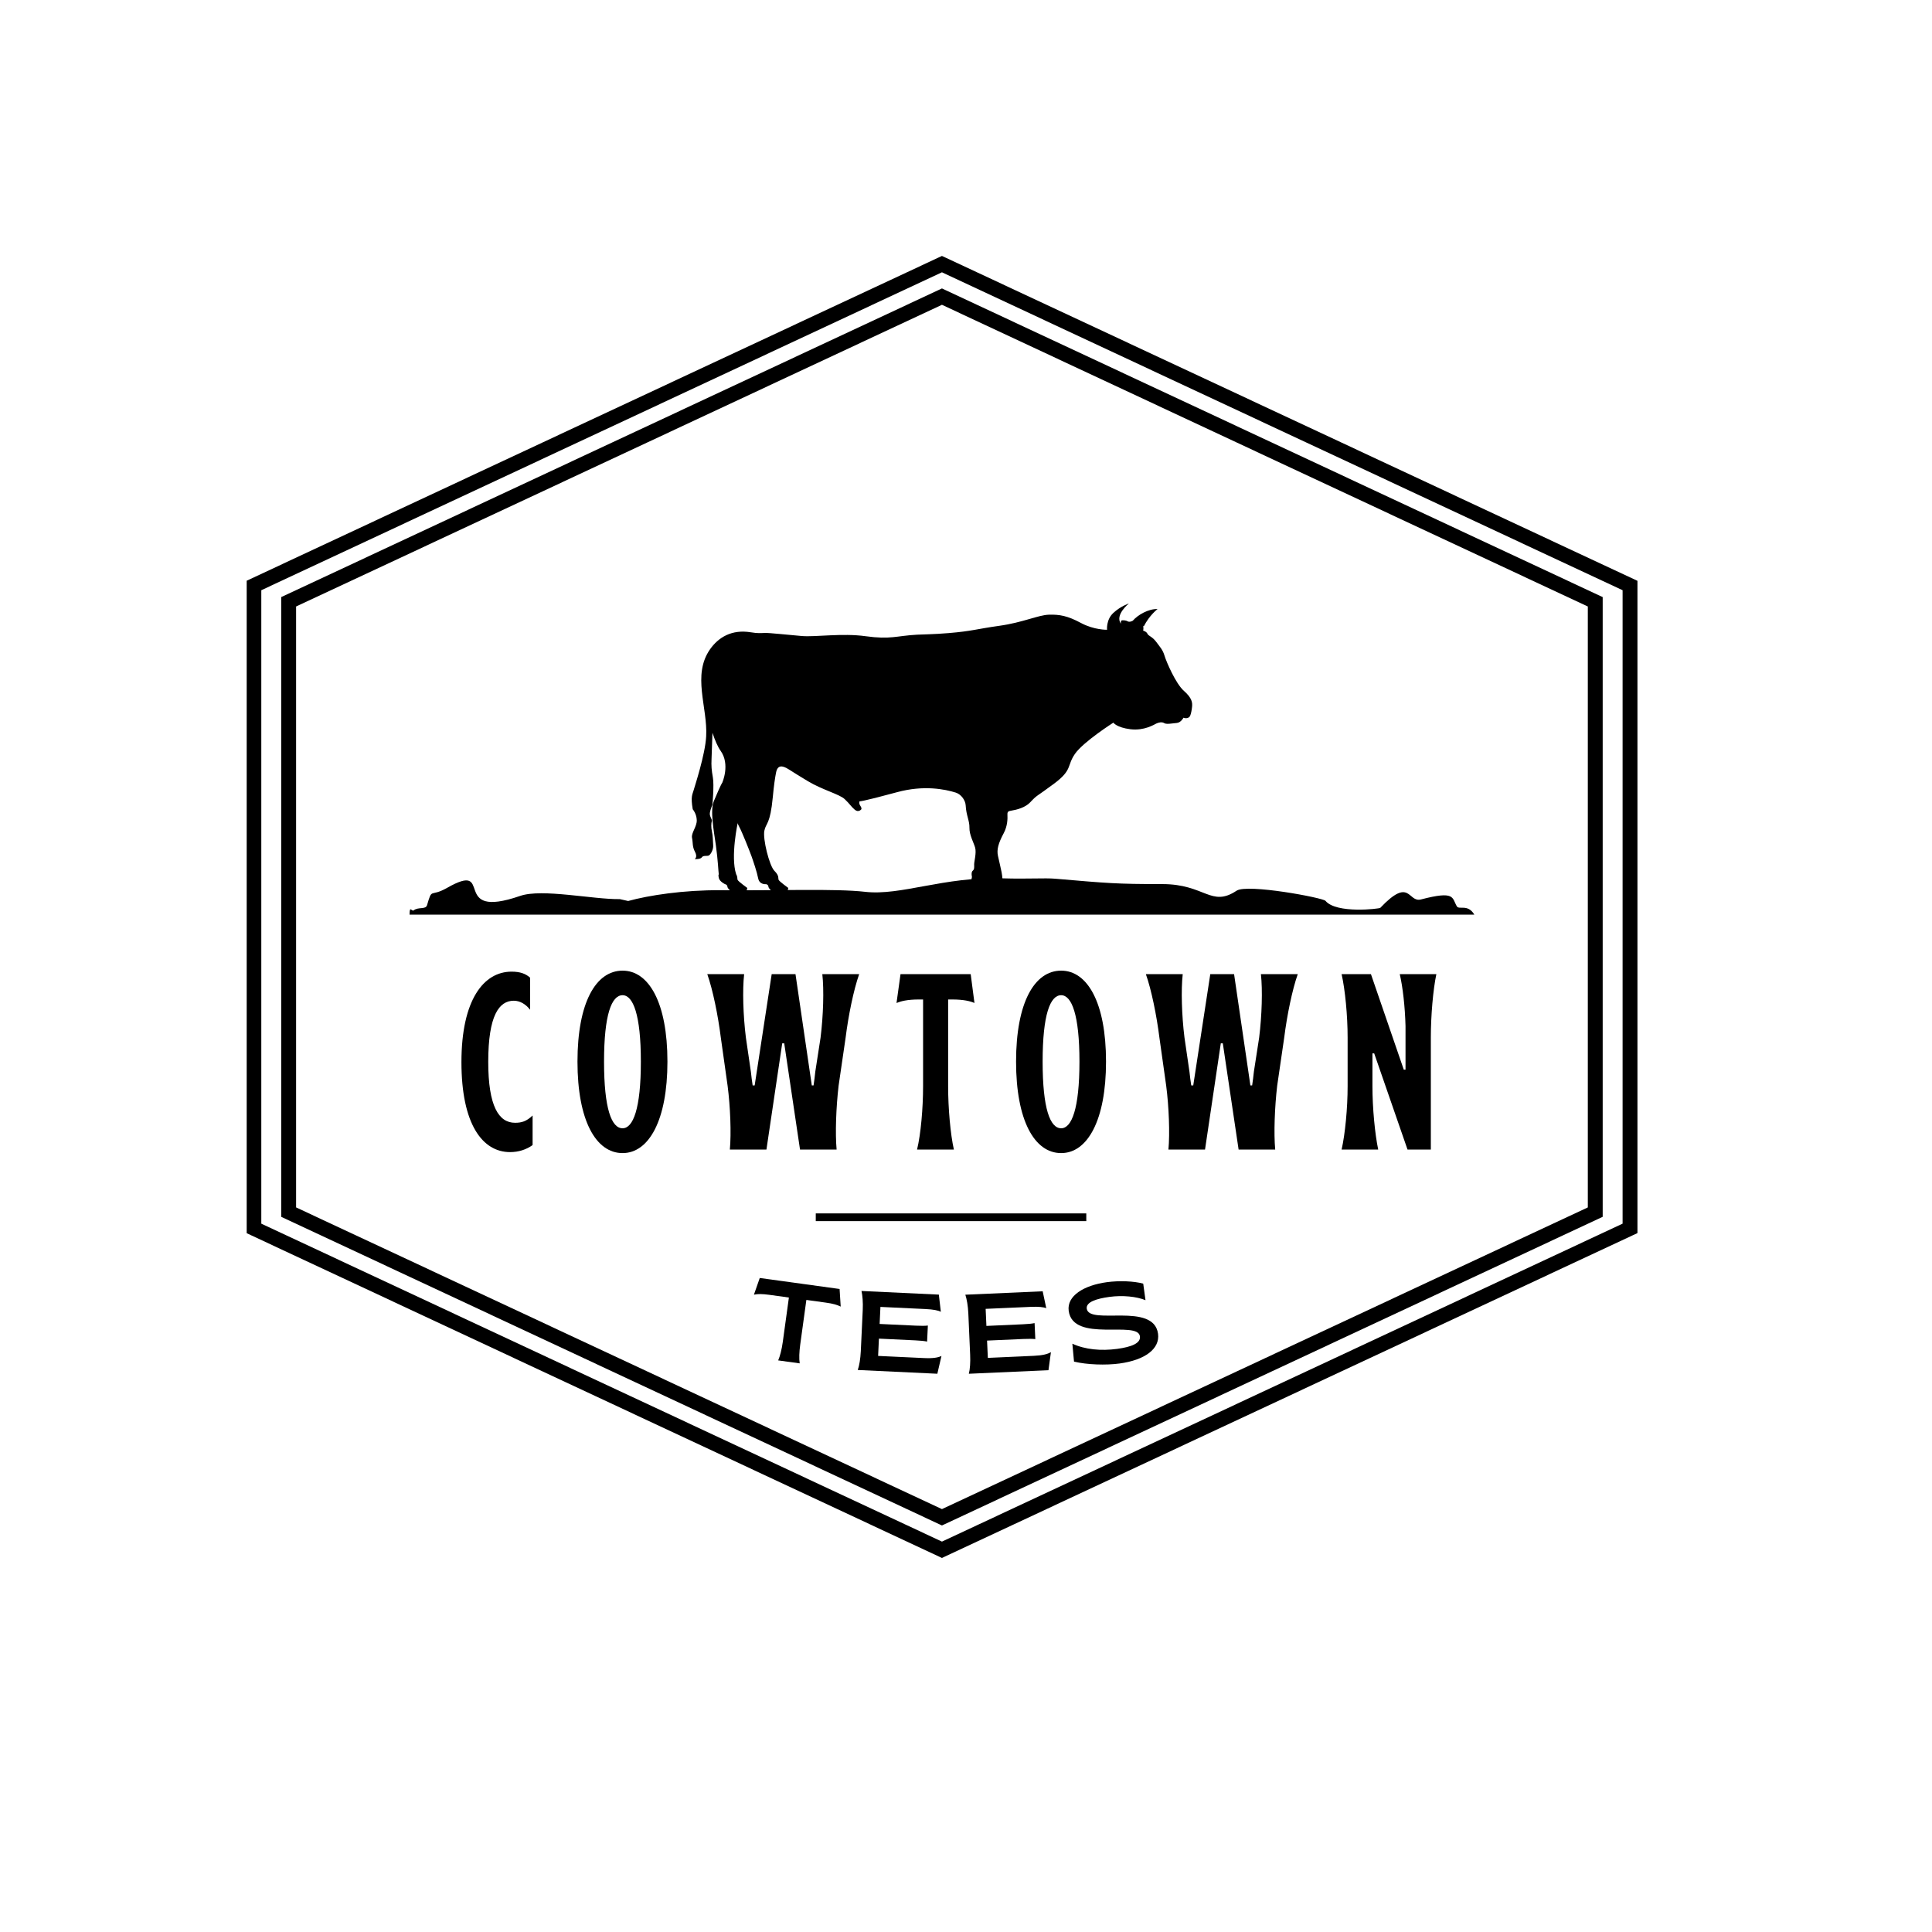
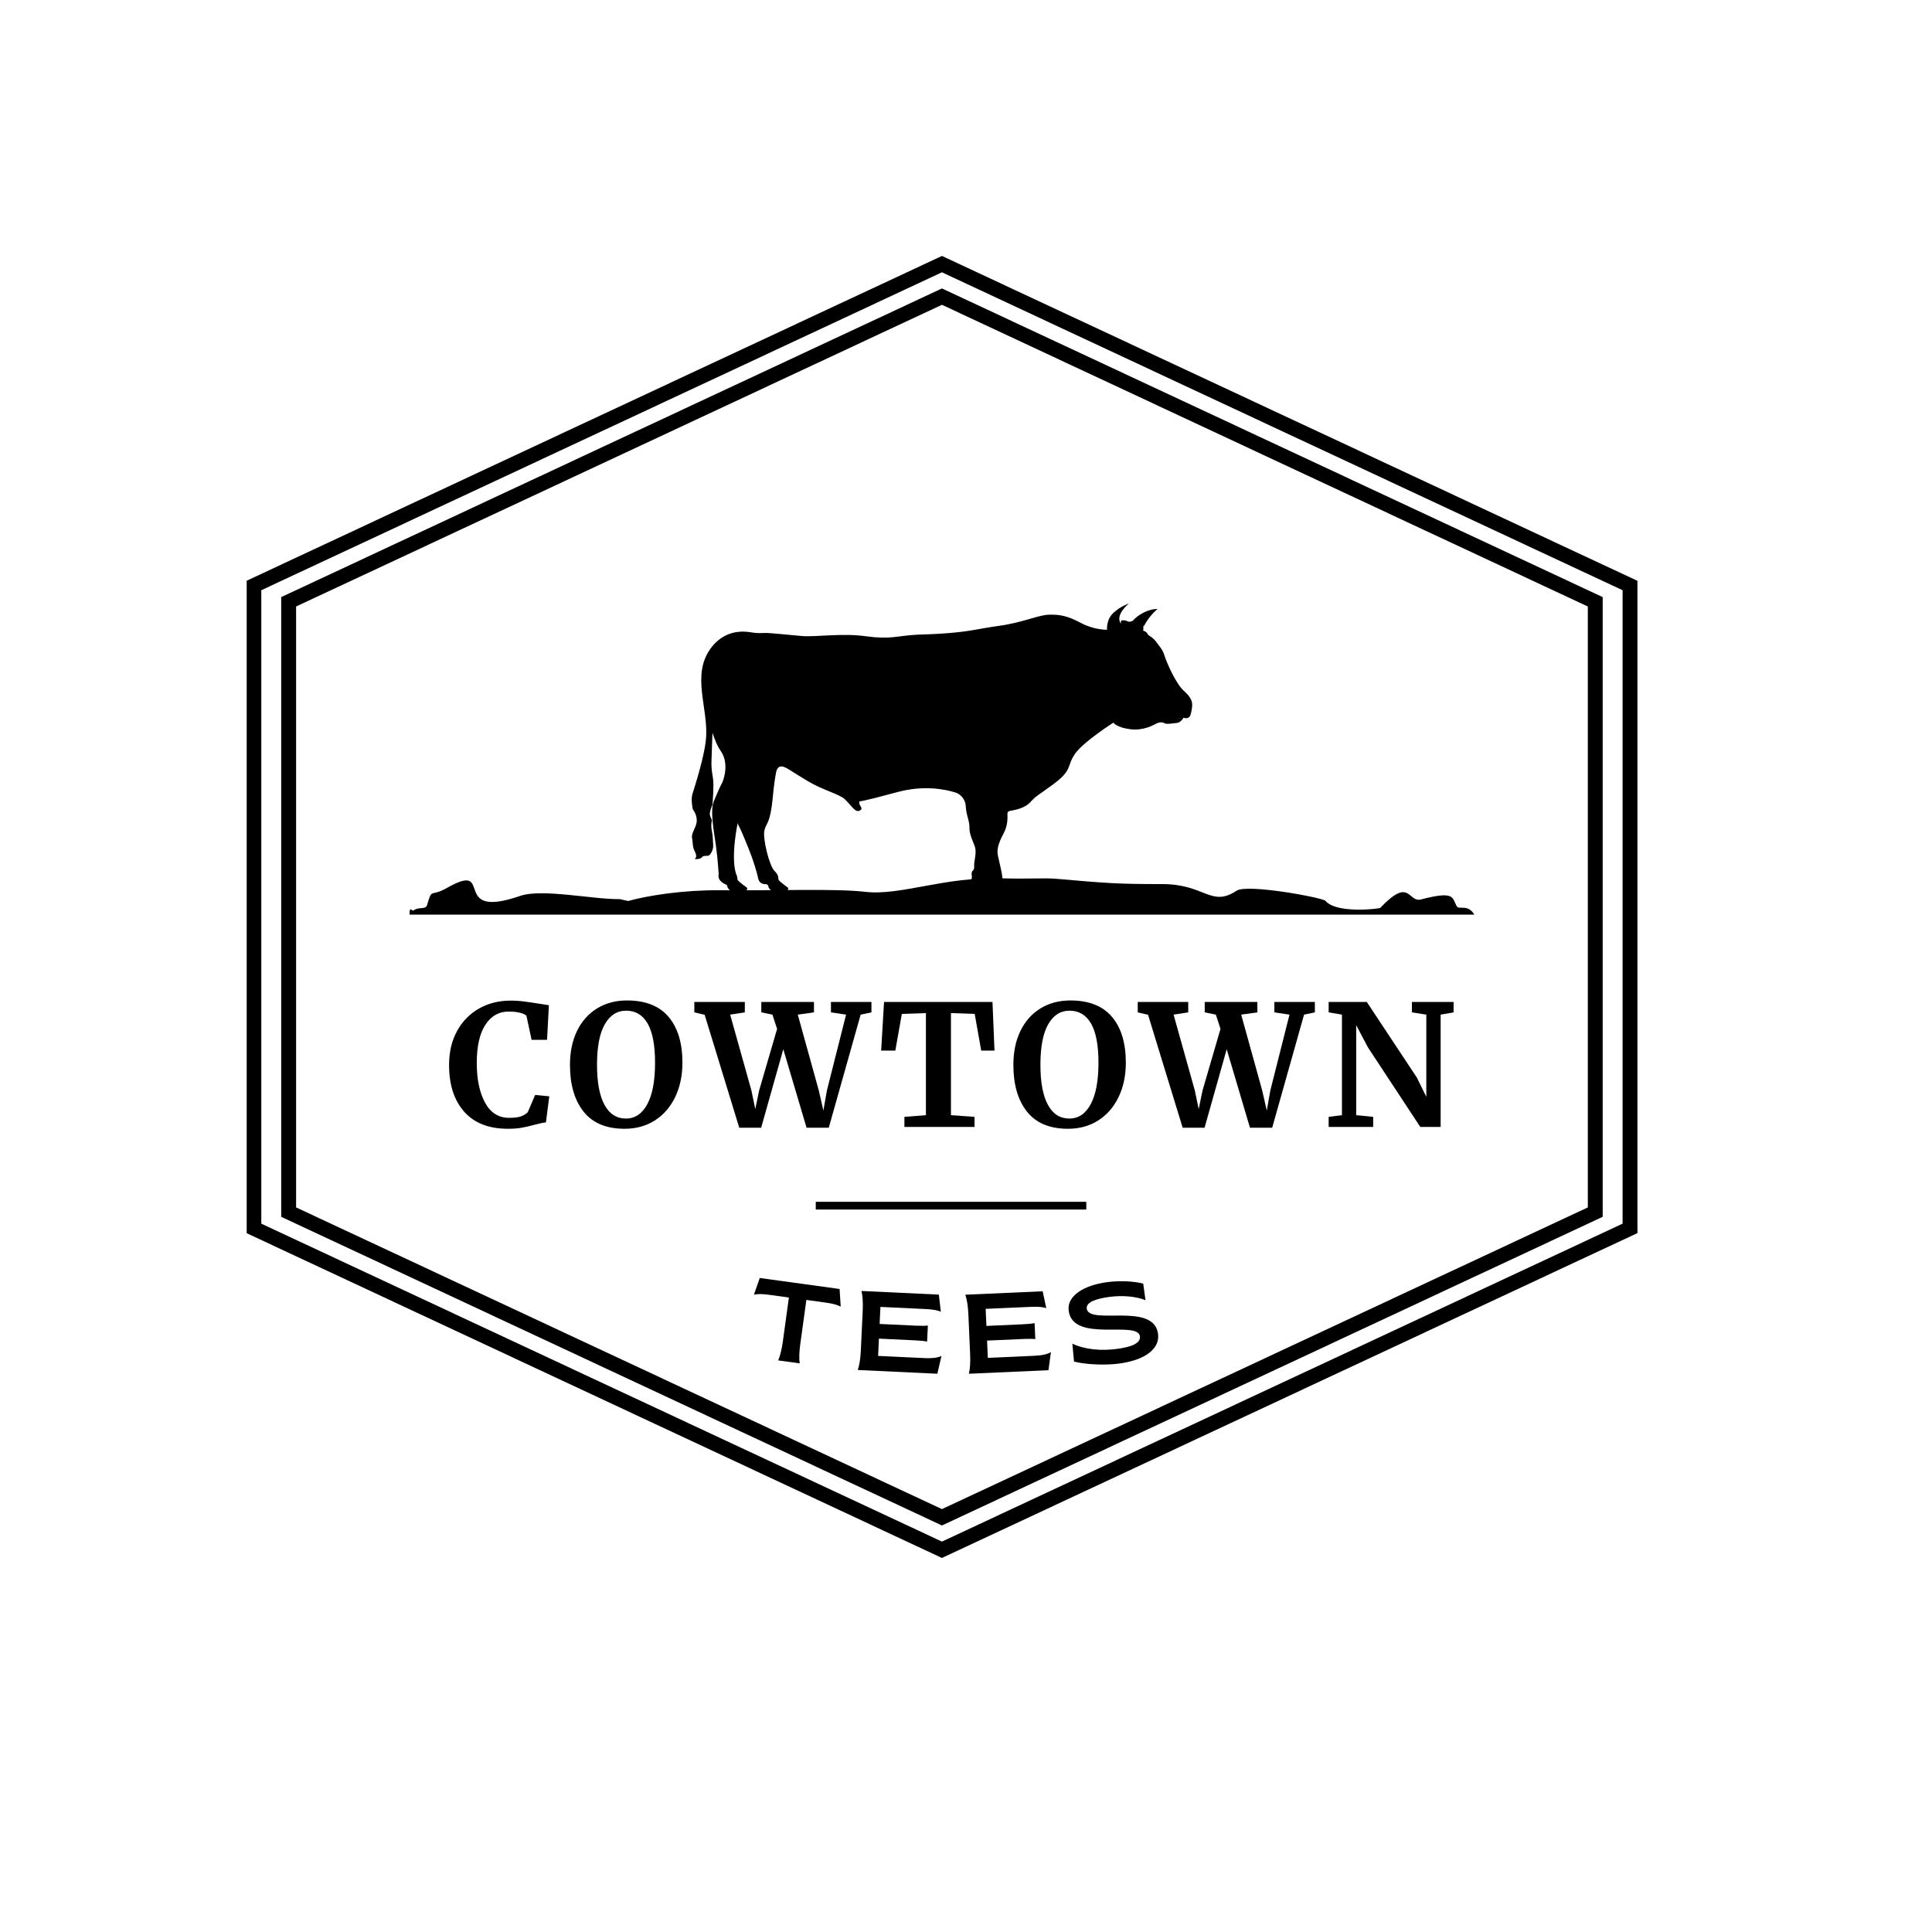
<svg xmlns="http://www.w3.org/2000/svg" width="500" zoomAndPan="magnify" viewBox="0 0 375 375" height="500" preserveAspectRatio="xMidYMid meet" version="1.0">
  <defs>
    <g />
    <clipPath id="id1">
      <path d="M 47.883 49.66 L 317.828 49.66 L 317.828 302.41 L 47.883 302.41 Z M 47.883 49.66 " clip-rule="nonzero" />
    </clipPath>
  </defs>
  <g clip-path="url(#id1)">
    <path fill="#000000" d="M 183.441 56.27 L 310.246 115.504 L 311.082 115.891 L 311.082 236.184 L 310.246 236.574 L 183.441 295.809 L 182.832 296.09 L 182.223 295.809 L 118.82 266.191 L 55.422 236.574 L 54.582 236.184 L 54.582 115.891 L 55.422 115.504 L 118.82 85.887 L 182.223 56.27 L 182.832 55.984 Z M 245.625 88.496 L 182.832 59.16 L 120.043 88.496 L 57.473 117.719 L 57.473 234.359 L 120.043 263.586 L 182.832 292.918 L 245.625 263.586 L 308.195 234.359 L 308.195 117.719 Z M 183.441 49.961 L 250.219 81.152 L 317 112.352 L 317.836 112.742 L 317.836 239.336 L 317 239.73 L 250.219 270.922 L 183.441 302.113 L 182.832 302.402 L 182.223 302.113 L 48.668 239.73 L 47.828 239.336 L 47.828 112.742 L 48.668 112.352 L 115.445 81.152 L 182.223 49.961 L 182.832 49.68 Z M 249 83.762 L 182.832 52.852 L 116.664 83.762 L 50.719 114.562 L 50.719 237.512 L 116.664 268.316 L 182.832 299.223 L 249 268.316 L 314.945 237.512 L 314.945 114.562 L 249 83.762 " fill-opacity="1" fill-rule="nonzero" />
  </g>
  <path fill="#000000" d="M 79.492 177.535 L 286.172 177.535 C 284.895 175.383 283.207 176.664 282.766 175.91 C 281.801 174.25 282.492 172.84 275.828 174.578 C 273.227 175.262 273.754 170.059 267.906 176.219 C 267.742 176.391 259.391 177.402 257.277 174.852 C 256.777 174.25 242.098 171.504 240.023 172.883 C 235.059 176.184 233.926 171.602 225.617 171.602 C 216.613 171.602 214.977 171.426 204.828 170.559 C 202.746 170.379 199.48 170.637 194.605 170.484 C 183.168 170.125 174.906 173.91 167.887 173.098 C 162.262 172.449 150.785 172.883 139.898 172.793 C 132.719 172.73 125.895 173.785 121.926 174.883 L 120.305 174.52 C 115.113 174.598 105.223 172.426 100.965 173.895 C 87.047 178.695 96.273 166.93 86.762 172.344 C 83.43 174.234 83.918 172.18 82.891 175.684 C 82.625 176.602 81.203 175.977 80.297 176.699 C 79.934 176.992 79.496 175.637 79.492 177.535 " fill-opacity="1" fill-rule="evenodd" />
  <path fill="#000000" d="M 185.527 153.848 C 183.418 153.18 179.301 152.359 174.168 153.75 C 166.719 155.773 166.84 155.52 166.84 155.52 C 166.84 155.52 166.668 155.945 166.98 156.387 C 167.297 156.832 167.191 157.07 167.191 157.07 C 167.191 157.07 166.652 157.797 165.91 157.164 C 165.168 156.531 164.977 156.074 163.949 155.105 C 162.926 154.148 159.637 153.324 156.793 151.617 C 155.453 150.812 154.113 149.98 153.082 149.324 C 151.82 148.523 150.922 148.461 150.629 149.969 C 150.43 150.977 150.207 152.48 150.004 154.68 C 149.496 160.117 148.676 159.676 148.359 161.254 C 148.043 162.836 149.309 168.02 150.316 169.031 C 151.328 170.039 150.98 170.484 151.141 170.797 C 151.297 171.113 153 172.344 153 172.344 C 153 172.344 153 172.914 152.609 172.977 L 152.449 172.977 C 152.258 172.957 151.914 172.961 151.543 172.977 C 150.809 173.004 149.969 173.074 149.969 173.074 C 149.969 173.074 149.18 172.508 149.148 172.098 C 149.117 171.684 148.703 171.621 148.703 171.621 C 148.703 171.621 147.41 171.777 147.16 170.484 C 146.906 169.188 146.211 167.164 145.863 166.184 C 145.516 165.203 144 161.414 143.523 160.559 C 143.051 159.707 143.207 159.645 143.207 159.645 C 143.207 159.645 141.758 166.238 142.887 169.688 C 143.223 170.254 143.055 170.562 143.176 170.797 C 143.332 171.113 145.039 172.344 145.039 172.344 C 145.039 172.344 145.039 173.039 144.5 172.98 C 143.965 172.914 142.008 173.074 142.008 173.074 C 142.008 173.074 141.215 172.508 141.188 172.098 C 141.152 171.684 140.742 171.621 140.742 171.621 C 140.742 171.621 139.66 171.129 139.516 170.387 C 139.367 169.645 139.523 169.887 139.508 169.645 C 139.449 169.324 139.348 166.906 138.957 164.125 C 138.508 160.957 137.809 157.301 138.562 155.488 C 139.984 152.09 140.188 151.926 140.188 151.926 C 140.188 151.926 141.77 148.383 139.871 145.73 C 139.312 144.953 138.773 143.688 138.289 142.234 C 138.234 143.992 138.152 146.516 138.109 147.34 C 138.047 148.645 138.109 149.426 138.371 150.926 C 138.637 152.43 138.277 156.215 138.277 156.215 C 138.277 156.215 137.898 157.047 137.785 157.766 C 137.672 158.484 138.281 159 138.16 159.398 C 138.039 159.793 138 160.555 138.195 161.438 C 138.391 162.32 138.355 163.164 138.426 164.051 C 138.492 164.934 137.934 165.844 137.609 166.039 C 137.281 166.234 136.5 165.973 136.234 166.398 C 135.973 166.824 134.836 166.758 134.836 166.758 C 134.836 166.758 135.453 166.398 134.902 165.352 C 134.344 164.309 134.523 163.594 134.324 162.629 C 134.129 161.668 135.273 160.477 135.242 159.203 C 135.207 157.93 134.461 157.078 134.461 157.078 C 134.035 154.598 134.395 154.242 134.621 153.426 C 134.848 152.609 136.871 146.504 137.066 142.949 C 137.383 137.27 134.277 131.039 137.844 125.988 C 139.438 123.742 141.992 122.117 145.719 122.727 C 147.105 122.953 147.613 122.883 148.465 122.855 C 149.316 122.82 153.016 123.23 155.652 123.453 C 158.293 123.672 163.457 122.855 167.977 123.484 C 172.887 124.168 174.012 123.406 178.02 123.191 C 179.281 123.125 181.164 123.129 184.121 122.883 C 188.703 122.504 189.492 122.094 194.012 121.461 C 198.527 120.832 201.531 119.375 203.586 119.312 C 205.637 119.25 207.199 119.516 209.793 120.91 C 212.383 122.301 214.879 122.238 214.879 122.238 C 214.879 122.238 214.676 120.277 216.098 118.969 C 217.516 117.652 219.117 117.133 219.117 117.133 C 219.117 117.133 216.316 119.375 217.582 121.082 C 217.523 120.871 217.504 120.406 217.836 120.398 C 218.141 120.391 218.578 120.414 218.84 120.582 C 219.27 120.852 219.879 120.473 219.879 120.473 C 220.863 119.34 222.914 118.156 224.691 118.215 C 224.691 118.215 223.129 119.367 221.988 121.613 C 221.988 121.613 221.934 121.492 221.84 121.445 C 221.84 121.445 221.973 121.715 221.93 122.074 C 221.887 122.426 221.887 122.41 221.887 122.41 C 221.887 122.41 222.527 122.57 222.719 123.012 C 222.906 123.453 223.652 123.547 224.41 124.574 C 225.168 125.605 225.691 126.109 226.035 127.277 C 226.387 128.449 228.215 132.715 229.801 134.102 C 231.375 135.492 231.473 136.379 231.375 137.23 C 231.316 137.789 231.199 138.461 231.016 138.914 C 230.832 139.363 230.273 139.523 229.715 139.305 C 229.715 139.305 229.23 140.262 228.406 140.328 C 227.586 140.391 226.418 140.645 225.973 140.359 C 225.531 140.074 224.867 140.234 224.441 140.438 C 224.016 140.645 222.074 141.875 219.402 141.543 C 216.73 141.211 216.102 140.266 216.102 140.266 C 216.102 140.266 210.258 143.992 208.645 146.332 C 207.035 148.672 208.203 149.414 204.602 152.102 C 201 154.789 201.406 154.188 199.953 155.738 C 198.992 156.762 197.336 157.176 196.328 157.34 C 195.746 157.434 195.508 157.504 195.543 158.129 C 195.59 158.949 195.543 160.359 194.836 161.688 C 193.762 163.707 193.445 164.906 193.699 166.105 C 194.281 168.863 194.727 169.816 194.562 172.27 C 194.531 172.758 193.93 172.688 193.605 172.637 C 193.227 172.57 192.777 172.523 192.777 172.523 C 192.777 172.523 192.93 172.879 192.723 172.93 C 191.926 173.117 191.23 172.867 190.617 172.949 L 189.535 172.977 C 189.371 172.949 189.344 173.023 188.992 172.793 C 188.148 172.242 188.656 170.211 188.656 170.215 C 188.656 170.215 188.438 169.316 188.797 169.016 C 189.168 168.715 189.082 168.285 189.082 167.75 C 189.082 167.215 189.555 165.539 189.273 164.527 C 188.988 163.516 188.137 162.062 188.168 160.672 C 188.199 159.277 187.535 158.27 187.441 156.34 C 187.391 155.32 186.539 154.164 185.527 153.848 " fill-opacity="1" fill-rule="evenodd" />
  <g fill="#000000" fill-opacity="1">
    <g transform="translate(144.2453, 263.1161)">
      <g>
        <path d="M 6.801 0.938 L 10.977 1.512 C 10.832 0.605 10.883 -0.715 11.086 -2.195 L 12.27 -10.801 L 16.031 -10.281 C 17.445 -10.09 18.25 -9.844 18.934 -9.508 L 18.719 -12.926 L 3.223 -15.059 L 2.094 -11.824 C 2.867 -11.984 3.688 -11.98 5.098 -11.789 L 8.879 -11.266 L 7.695 -2.66 C 7.492 -1.184 7.16 0.102 6.801 0.938 Z M 6.801 0.938 " />
      </g>
    </g>
  </g>
  <g fill="#000000" fill-opacity="1">
    <g transform="translate(164.7152, 265.8306)">
      <g>
        <path d="M 1.773 0.082 L 17.223 0.812 L 18.023 -2.641 C 17.371 -2.32 16.375 -2.148 14.645 -2.23 L 5.727 -2.648 L 5.883 -6.004 L 12.941 -5.668 C 13.992 -5.621 14.711 -5.543 15.234 -5.43 L 15.383 -8.543 C 14.852 -8.477 14.125 -8.469 13.074 -8.52 L 6.02 -8.852 L 6.176 -12.16 L 14.941 -11.746 C 16.453 -11.676 17.41 -11.477 17.902 -11.211 L 17.512 -14.547 L 2.5 -15.254 C 2.699 -14.391 2.812 -13.043 2.742 -11.555 L 2.367 -3.578 C 2.293 -2.086 2.078 -0.758 1.773 0.082 Z M 1.773 0.082 " />
      </g>
    </g>
  </g>
  <g fill="#000000" fill-opacity="1">
    <g transform="translate(186.2783, 266.7234)">
      <g>
        <path d="M 1.773 -0.078 L 17.227 -0.766 L 17.707 -4.277 C 17.086 -3.898 16.109 -3.637 14.379 -3.559 L 5.461 -3.164 L 5.309 -6.516 L 12.367 -6.828 C 13.418 -6.875 14.145 -6.863 14.676 -6.801 L 14.535 -9.91 C 14.016 -9.801 13.293 -9.727 12.242 -9.68 L 5.184 -9.363 L 5.035 -12.676 L 13.805 -13.062 C 15.316 -13.129 16.285 -13.02 16.801 -12.801 L 16.105 -16.086 L 1.094 -15.422 C 1.375 -14.574 1.609 -13.246 1.676 -11.758 L 2.027 -3.777 C 2.094 -2.289 2 -0.945 1.773 -0.078 Z M 1.773 -0.078 " />
      </g>
    </g>
  </g>
  <g fill="#000000" fill-opacity="1">
    <g transform="translate(207.8289, 265.6353)">
      <g>
        <path d="M 9.477 -0.98 C 14.43 -1.656 17.344 -3.844 16.945 -6.758 C 16.102 -12.977 3.559 -8.324 3.109 -11.625 C 2.934 -12.93 5.059 -13.574 7.516 -13.91 C 10.078 -14.258 12.773 -13.984 14.512 -13.27 L 14.07 -16.484 C 12.258 -16.969 9.473 -17.098 6.992 -16.762 C 2.582 -16.16 -0.797 -14.129 -0.395 -11.191 C 0.461 -4.91 12.996 -9.43 13.43 -6.258 C 13.613 -4.91 11.781 -4.195 9.023 -3.82 C 5.891 -3.395 2.797 -3.68 0.316 -4.824 L 0.637 -1.348 C 3.133 -0.738 6.844 -0.621 9.477 -0.98 Z M 9.477 -0.98 " />
      </g>
    </g>
  </g>
  <g fill="#000000" fill-opacity="1">
-     <g transform="translate(88.63884, 223.1351)">
+     <g transform="translate(86.21202, 218.7351)">
      <g>
-         <path d="M 10.363 0.488 C 12.016 0.488 13.523 0 14.738 -0.875 L 14.738 -6.617 C 13.523 -5.449 12.551 -5.203 11.336 -5.203 C 8.172 -5.203 6.129 -8.414 6.129 -17.027 C 6.129 -26.023 8.223 -28.895 11.09 -28.895 C 12.258 -28.895 13.379 -28.262 14.254 -27.145 L 14.254 -33.371 C 13.379 -34.148 12.309 -34.539 10.652 -34.539 C 5.254 -34.539 0.926 -29.09 0.926 -16.977 C 0.926 -4.914 5.012 0.488 10.363 0.488 Z M 10.363 0.488 " />
+         <path d="M 12.375 0.359 C 8.676 0.359 5.848 -0.742 3.891 -2.953 C 1.93 -5.16 0.953 -8.18 0.953 -12.016 C 0.953 -14.535 1.469 -16.734 2.5 -18.609 C 3.531 -20.492 4.945 -21.945 6.75 -22.969 C 8.562 -24 10.609 -24.516 12.891 -24.516 C 13.848 -24.516 14.77 -24.453 15.656 -24.328 C 16.551 -24.211 17.609 -24.055 18.828 -23.859 C 19.742 -23.703 20.242 -23.625 20.328 -23.625 L 19.969 -16.906 L 16.969 -16.906 L 15.969 -21.578 C 15.727 -21.816 15.312 -22.008 14.719 -22.156 C 14.133 -22.312 13.383 -22.391 12.469 -22.391 C 10.613 -22.391 9.125 -21.535 8 -19.828 C 6.883 -18.117 6.328 -15.645 6.328 -12.406 C 6.328 -9.27 6.859 -6.711 7.922 -4.734 C 8.992 -2.754 10.551 -1.766 12.594 -1.766 C 13.57 -1.766 14.328 -1.852 14.859 -2.031 C 15.398 -2.219 15.852 -2.488 16.219 -2.844 L 17.656 -6.203 L 20.406 -5.938 L 19.75 -0.875 C 19.289 -0.832 18.836 -0.75 18.391 -0.625 C 17.941 -0.508 17.664 -0.441 17.562 -0.422 C 16.688 -0.18 15.875 0.004 15.125 0.141 C 14.375 0.285 13.457 0.359 12.375 0.359 Z M 12.375 0.359 " />
      </g>
    </g>
  </g>
  <g fill="#000000" fill-opacity="1">
-     <g transform="translate(111.1618, 223.1351)">
+     <g transform="translate(109.646, 218.7351)">
      <g>
-         <path d="M 9.68 0.68 C 14.789 0.68 18.387 -5.691 18.387 -17.074 C 18.387 -28.508 14.789 -34.734 9.68 -34.734 C 4.477 -34.734 0.926 -28.508 0.926 -17.074 C 0.926 -5.691 4.477 0.68 9.68 0.68 Z M 9.68 -4.137 C 7.539 -4.137 6.082 -7.93 6.082 -17.074 C 6.082 -26.172 7.539 -29.965 9.68 -29.965 C 11.723 -29.965 13.23 -26.172 13.23 -17.074 C 13.23 -7.93 11.723 -4.137 9.68 -4.137 Z M 9.68 -4.137 " />
+         <path d="M 11.594 0.359 C 8.039 0.359 5.383 -0.75 3.625 -2.969 C 1.863 -5.188 0.984 -8.211 0.984 -12.047 C 0.984 -14.547 1.441 -16.742 2.359 -18.641 C 3.285 -20.535 4.586 -21.992 6.266 -23.016 C 7.941 -24.035 9.867 -24.547 12.047 -24.547 C 15.641 -24.547 18.332 -23.484 20.125 -21.359 C 21.914 -19.242 22.812 -16.281 22.812 -12.469 C 22.812 -9.945 22.336 -7.711 21.391 -5.766 C 20.441 -3.816 19.117 -2.305 17.422 -1.234 C 15.734 -0.172 13.789 0.359 11.594 0.359 Z M 11.906 -22.562 C 10.125 -22.562 8.734 -21.676 7.734 -19.906 C 6.734 -18.145 6.234 -15.535 6.234 -12.078 C 6.234 -8.66 6.719 -6.062 7.688 -4.281 C 8.656 -2.508 10.039 -1.625 11.844 -1.625 C 13.613 -1.625 15 -2.555 16 -4.422 C 17 -6.285 17.5 -8.969 17.5 -12.469 C 17.5 -15.863 17.02 -18.395 16.062 -20.062 C 15.102 -21.727 13.719 -22.562 11.906 -22.562 Z M 11.906 -22.562 " />
      </g>
    </g>
  </g>
  <g fill="#000000" fill-opacity="1">
-     <g transform="translate(137.2846, 223.1351)">
+     <g transform="translate(135.3645, 218.7351)">
      <g>
-         <path d="M 4.379 0 L 11.48 0 L 14.543 -20.625 L 14.934 -20.625 L 18 0 L 25.102 0 C 24.809 -3.16 25.004 -8.27 25.488 -12.406 L 26.852 -21.746 C 27.387 -26.023 28.41 -31.035 29.48 -34.051 L 22.328 -34.051 C 22.668 -31.035 22.523 -26.023 21.988 -21.746 L 20.965 -15.129 C 20.867 -14.254 20.77 -13.328 20.625 -12.453 L 20.285 -12.453 L 17.121 -34.051 L 12.5 -34.051 L 9.195 -12.453 L 8.805 -12.453 C 8.66 -13.328 8.562 -14.203 8.465 -15.078 L 7.492 -21.746 C 6.957 -26.023 6.809 -31.035 7.152 -34.051 L 0 -34.051 C 1.07 -31.035 2.09 -26.023 2.625 -21.746 L 3.941 -12.406 C 4.477 -8.27 4.668 -3.16 4.379 0 Z M 4.379 0 " />
+         <path d="M -0.594 -24.25 L 9.203 -24.25 L 9.203 -22.234 L 6.359 -21.797 L 10.484 -7.078 L 11.234 -3.453 L 11.984 -7.078 L 15.469 -19.031 L 14.562 -21.797 L 12.406 -22.234 L 12.406 -24.25 L 22.625 -24.25 L 22.625 -22.234 L 19.484 -21.797 L 23.562 -7.078 L 24.453 -3.172 L 25.141 -7.078 L 28.859 -21.797 L 25.922 -22.234 L 25.922 -24.25 L 33.781 -24.25 L 33.781 -22.234 L 31.688 -21.797 L 25.5 0.156 L 21.188 0.156 L 16.672 -15.078 L 12.375 0.156 L 8.125 0.156 L 1.406 -21.766 L -0.594 -22.234 Z M -0.594 -24.25 " />
      </g>
    </g>
  </g>
  <g fill="#000000" fill-opacity="1">
-     <g transform="translate(173.7199, 223.1351)">
+     <g transform="translate(170.515, 218.7351)">
      <g>
-         <path d="M 4.281 0 L 11.43 0 C 10.75 -3.016 10.312 -8.027 10.312 -12.309 L 10.312 -29.137 L 11.09 -29.137 C 13.379 -29.137 14.641 -28.797 15.422 -28.457 L 14.691 -34.051 L 1.07 -34.051 L 0.293 -28.457 C 1.117 -28.797 2.383 -29.137 4.621 -29.137 L 5.449 -29.137 L 5.449 -12.309 C 5.449 -8.027 5.012 -3.016 4.281 0 Z M 4.281 0 " />
+         <path d="M 9.203 -22.094 L 4.531 -21.938 L 3.266 -14.812 L 0.516 -14.812 L 1.078 -24.25 L 22.125 -24.25 L 22.516 -14.812 L 19.938 -14.812 L 18.672 -21.938 L 14.062 -22.094 L 14.062 -2.281 L 18.641 -1.953 L 18.641 0 L 5.031 0 L 5.031 -1.953 L 9.203 -2.281 Z M 9.203 -22.094 " />
      </g>
    </g>
  </g>
  <g fill="#000000" fill-opacity="1">
-     <g transform="translate(196.2915, 223.1351)">
+     <g transform="translate(195.7113, 218.7351)">
      <g>
-         <path d="M 9.68 0.68 C 14.789 0.68 18.387 -5.691 18.387 -17.074 C 18.387 -28.508 14.789 -34.734 9.68 -34.734 C 4.477 -34.734 0.926 -28.508 0.926 -17.074 C 0.926 -5.691 4.477 0.68 9.68 0.68 Z M 9.68 -4.137 C 7.539 -4.137 6.082 -7.93 6.082 -17.074 C 6.082 -26.172 7.539 -29.965 9.68 -29.965 C 11.723 -29.965 13.23 -26.172 13.23 -17.074 C 13.23 -7.93 11.723 -4.137 9.68 -4.137 Z M 9.68 -4.137 " />
+         <path d="M 11.594 0.359 C 8.039 0.359 5.383 -0.75 3.625 -2.969 C 1.863 -5.188 0.984 -8.211 0.984 -12.047 C 0.984 -14.547 1.441 -16.742 2.359 -18.641 C 3.285 -20.535 4.586 -21.992 6.266 -23.016 C 7.941 -24.035 9.867 -24.547 12.047 -24.547 C 15.641 -24.547 18.332 -23.484 20.125 -21.359 C 21.914 -19.242 22.812 -16.281 22.812 -12.469 C 22.812 -9.945 22.336 -7.711 21.391 -5.766 C 20.441 -3.816 19.117 -2.305 17.422 -1.234 C 15.734 -0.172 13.789 0.359 11.594 0.359 Z M 11.906 -22.562 C 10.125 -22.562 8.734 -21.676 7.734 -19.906 C 6.734 -18.145 6.234 -15.535 6.234 -12.078 C 6.234 -8.66 6.719 -6.062 7.688 -4.281 C 8.656 -2.508 10.039 -1.625 11.844 -1.625 C 13.613 -1.625 15 -2.555 16 -4.422 C 17 -6.285 17.5 -8.969 17.5 -12.469 C 17.5 -15.863 17.02 -18.395 16.062 -20.062 C 15.102 -21.727 13.719 -22.562 11.906 -22.562 Z M 11.906 -22.562 " />
      </g>
    </g>
  </g>
  <g fill="#000000" fill-opacity="1">
-     <g transform="translate(222.4142, 223.1351)">
+     <g transform="translate(221.4298, 218.7351)">
      <g>
-         <path d="M 4.379 0 L 11.48 0 L 14.543 -20.625 L 14.934 -20.625 L 18 0 L 25.102 0 C 24.809 -3.16 25.004 -8.27 25.488 -12.406 L 26.852 -21.746 C 27.387 -26.023 28.41 -31.035 29.48 -34.051 L 22.328 -34.051 C 22.668 -31.035 22.523 -26.023 21.988 -21.746 L 20.965 -15.129 C 20.867 -14.254 20.77 -13.328 20.625 -12.453 L 20.285 -12.453 L 17.121 -34.051 L 12.5 -34.051 L 9.195 -12.453 L 8.805 -12.453 C 8.66 -13.328 8.562 -14.203 8.465 -15.078 L 7.492 -21.746 C 6.957 -26.023 6.809 -31.035 7.152 -34.051 L 0 -34.051 C 1.07 -31.035 2.09 -26.023 2.625 -21.746 L 3.941 -12.406 C 4.477 -8.27 4.668 -3.16 4.379 0 Z M 4.379 0 " />
+         <path d="M -0.594 -24.25 L 9.203 -24.25 L 9.203 -22.234 L 6.359 -21.797 L 10.484 -7.078 L 11.234 -3.453 L 11.984 -7.078 L 15.469 -19.031 L 14.562 -21.797 L 12.406 -22.234 L 12.406 -24.25 L 22.625 -24.25 L 22.625 -22.234 L 19.484 -21.797 L 23.562 -7.078 L 24.453 -3.172 L 25.141 -7.078 L 28.859 -21.797 L 25.922 -22.234 L 25.922 -24.25 L 33.781 -24.25 L 33.781 -22.234 L 31.688 -21.797 L 25.5 0.156 L 21.188 0.156 L 16.672 -15.078 L 12.375 0.156 L 8.125 0.156 L 1.406 -21.766 L -0.594 -22.234 Z M -0.594 -24.25 " />
      </g>
    </g>
  </g>
  <g fill="#000000" fill-opacity="1">
-     <g transform="translate(258.8496, 223.1351)">
+     <g transform="translate(256.5803, 218.7351)">
      <g>
-         <path d="M 1.555 0 L 8.66 0 C 8.027 -3.016 7.539 -8.027 7.539 -12.309 L 7.539 -18.68 L 7.879 -18.68 L 14.352 0 L 18.875 0 L 18.875 -21.746 C 18.875 -26.023 19.312 -31.035 19.945 -34.051 L 12.844 -34.051 C 13.426 -31.57 13.863 -27.727 13.961 -23.98 L 13.961 -15.52 L 13.621 -15.52 L 7.25 -34.051 L 1.555 -34.051 C 2.238 -31.035 2.723 -26.023 2.723 -21.746 L 2.723 -12.309 C 2.723 -8.027 2.238 -3.016 1.555 0 Z M 1.555 0 " />
+         <path d="M 3.891 -21.797 L 1.312 -22.234 L 1.312 -24.25 L 8.719 -24.25 L 18.438 -9.562 L 20.266 -5.844 L 20.266 -21.797 L 17.469 -22.234 L 17.469 -24.25 L 25.562 -24.25 L 25.562 -22.234 L 23.047 -21.797 L 23.047 0 L 19.094 0 L 8.938 -15.438 L 6.656 -19.75 L 6.656 -2.281 L 9.953 -1.953 L 9.953 0 L 1.312 0 L 1.312 -1.953 L 3.891 -2.281 Z M 3.891 -21.797 " />
      </g>
    </g>
  </g>
-   <path stroke-linecap="butt" transform="matrix(1.505376, 0, 0, 1.5, 158.3398, 236.2702)" fill="none" stroke-linejoin="miter" d="M 0 -0 L 34.88 -0 " stroke="#000000" stroke-width="1" stroke-opacity="1" stroke-miterlimit="4" />
+   <path stroke-linecap="butt" transform="matrix(1.505376, 0, 0, 1.5, 158.3398, 234.0202)" fill="none" stroke-linejoin="miter" d="M 0 -0 L 34.88 -0 " stroke="#000000" stroke-width="1" stroke-opacity="1" stroke-miterlimit="4" />
</svg>
